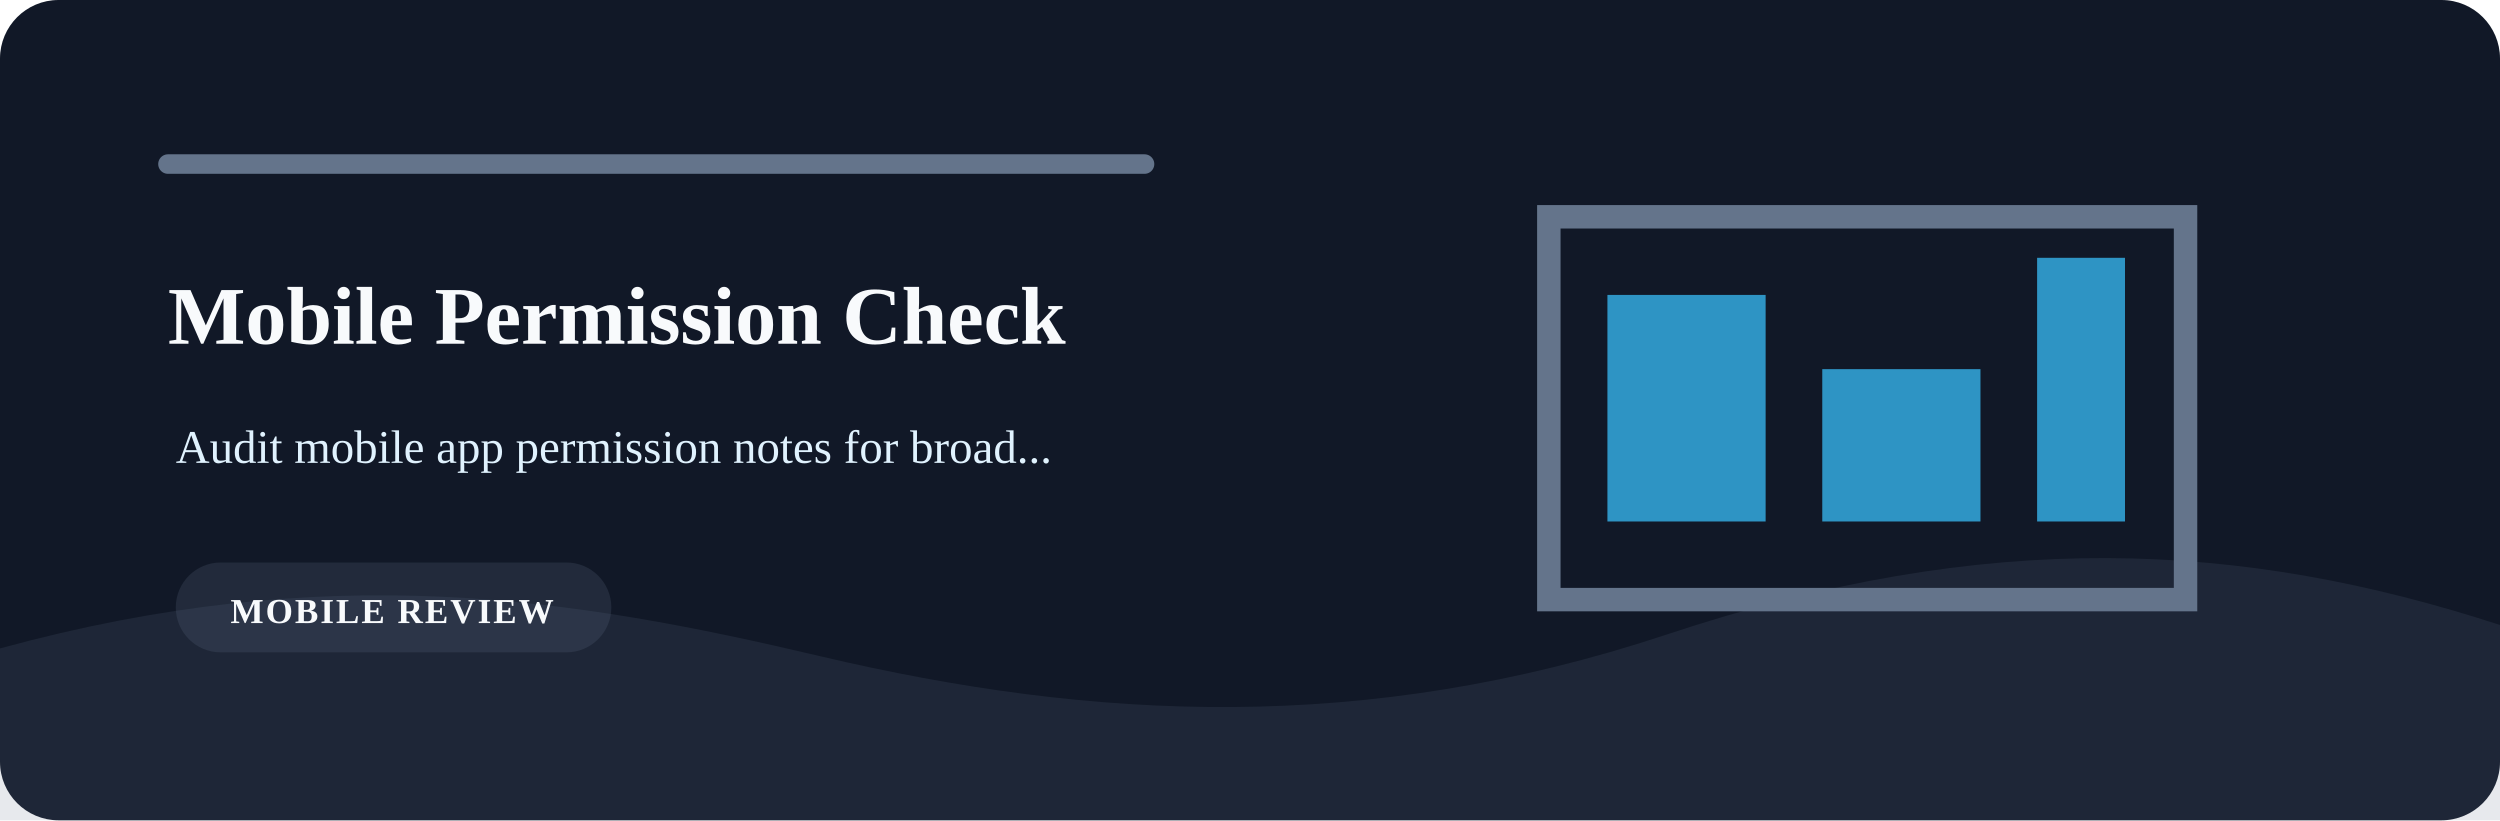
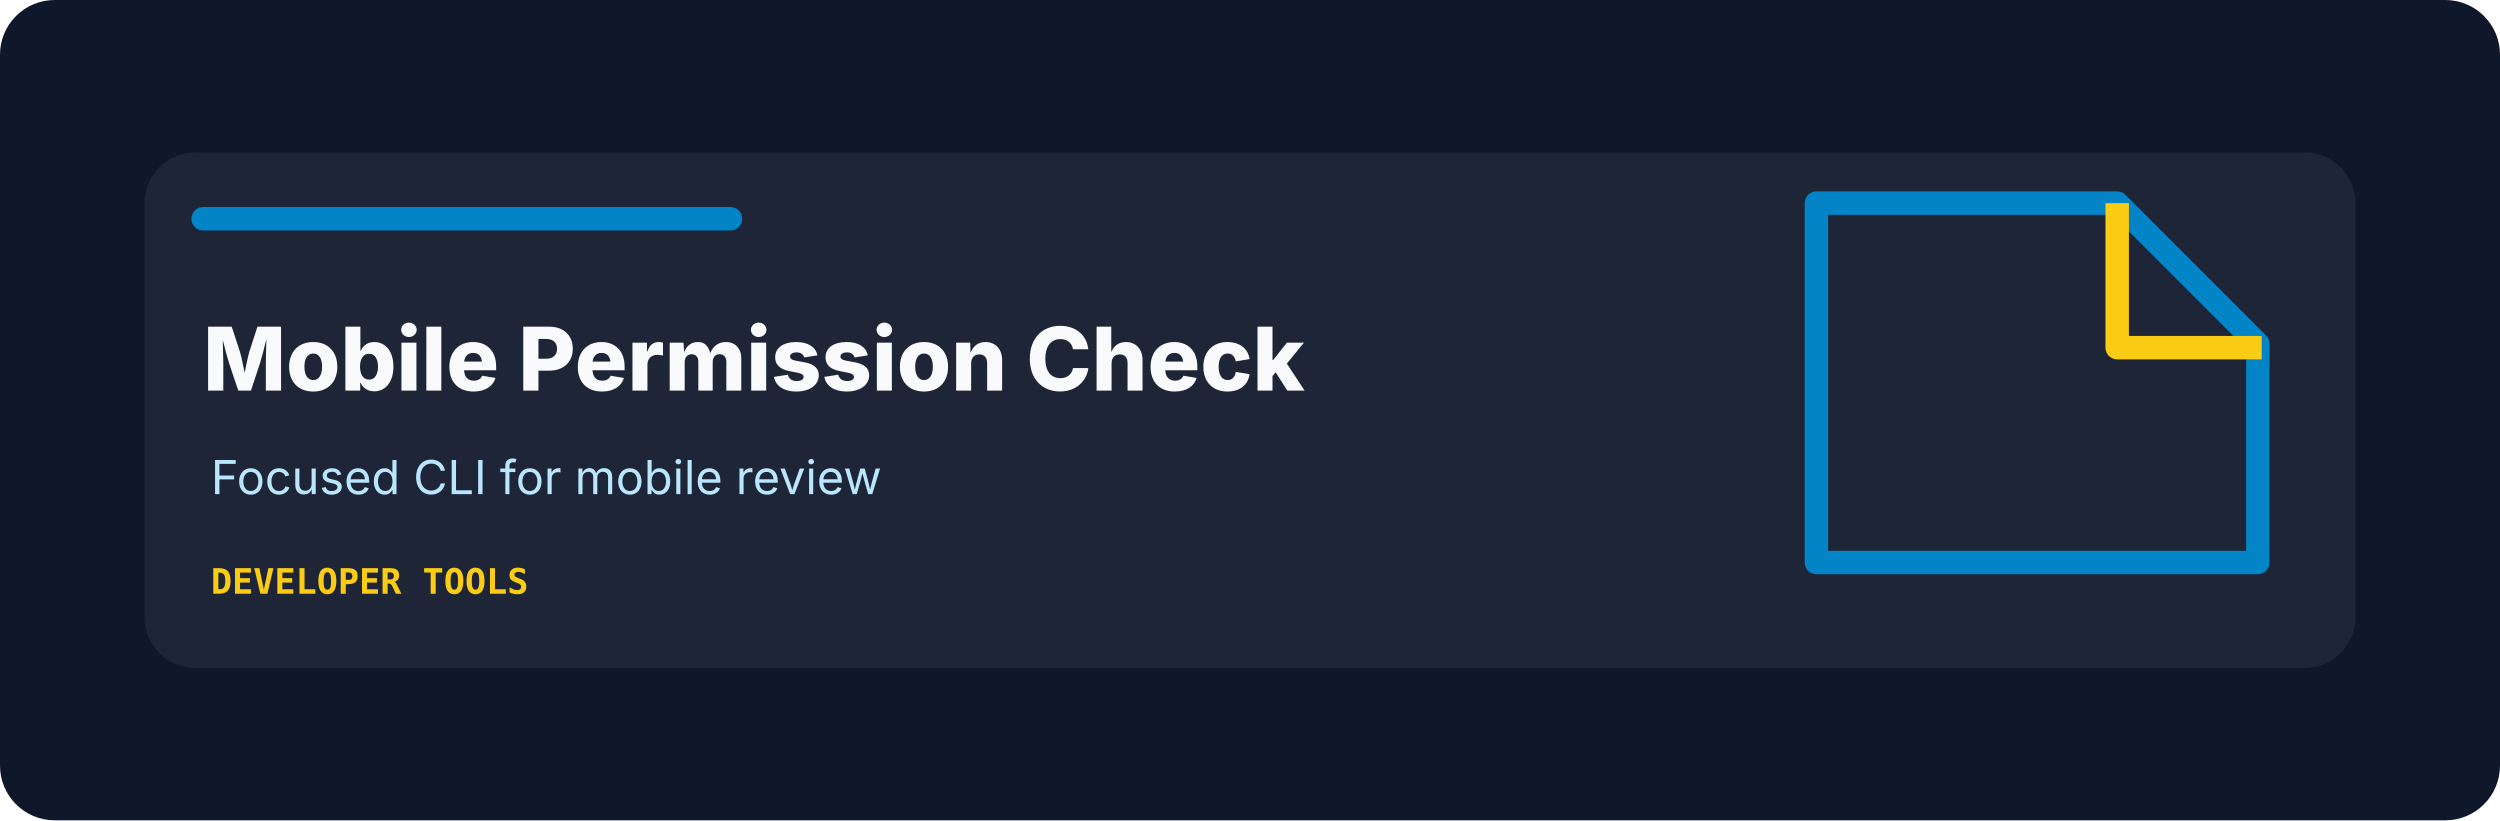
- <svg xmlns="http://www.w3.org/2000/svg" width="1280" height="420" viewBox="0 0 1280 420" fill="none" role="img" aria-label="Mobile Permission Check project cover">
-   <rect width="1280" height="420" rx="30" fill="#111827" />
-   <path d="M0 332C168 286 293 306 420 336C560 369 699 376 853 325C1018 270 1148 277 1280 320V420H0V332Z" fill="#64748b" opacity=".16" />
-   <path d="M86 84h500" stroke="#64748b" stroke-width="10" stroke-linecap="round" />
-   <text x="86" y="176" fill="#f8fafc" font-family="Source Sans 3, ui-sans-serif, system-ui" font-size="42" font-weight="800">Mobile Permission Check</text>
-   <text x="90" y="237" fill="#e0f2fe" font-family="Source Sans 3, ui-sans-serif, system-ui" font-size="24" font-weight="500">Audit mobile app permission notes for broad...</text>
-   <rect x="90" y="288" width="223" height="46" rx="23" fill="#64748b" opacity=".20" />
-   <text x="118" y="319" fill="#f8fafc" font-family="Source Sans 3, ui-sans-serif, system-ui" font-size="18" font-weight="800" letter-spacing="1">MOBILE REVIEW</text>
-   <path d="M793 111h326v196H793z" fill="none" stroke="#64748b" stroke-width="12" />
-   <path d="M823 151h81v116h-81zM933 189h81v78h-81zM1043 132h45v135h-45z" fill="#38bdf8" opacity=".75" />
+ <svg xmlns="http://www.w3.org/2000/svg" width="1280" height="420" viewBox="0 0 1280 420" fill="none" role="img" aria-label="Mobile Permission Check cover">
+   <rect width="1280" height="420" rx="28" fill="#0f172a" />
+   <rect x="74" y="78" width="1132" height="264" rx="26" fill="#f8fafc" opacity=".06" />
+   <path d="M104 112h270" stroke="#0284c7" stroke-width="12" stroke-linecap="round" />
+   <text x="104" y="200" fill="#f8fafc" font-family="Inter, ui-sans-serif, system-ui" font-size="45" font-weight="800">Mobile Permission Check</text>
+   <text x="108" y="253" fill="#bae6fd" font-family="Inter, ui-sans-serif, system-ui" font-size="24">Focused CLI for mobile review</text>
+   <text x="108" y="304" fill="#facc15" font-family="ui-monospace, SFMono-Regular, Menlo, monospace" font-size="18" font-weight="700">DEVELOPER TOOLS</text>
+   <path d="M930 104h154l72 72v112H930z" fill="none" stroke="#0284c7" stroke-width="12" stroke-linejoin="round" />
+   <path d="M1084 104v74h74" fill="none" stroke="#facc15" stroke-width="12" stroke-linejoin="round" />
</svg>
